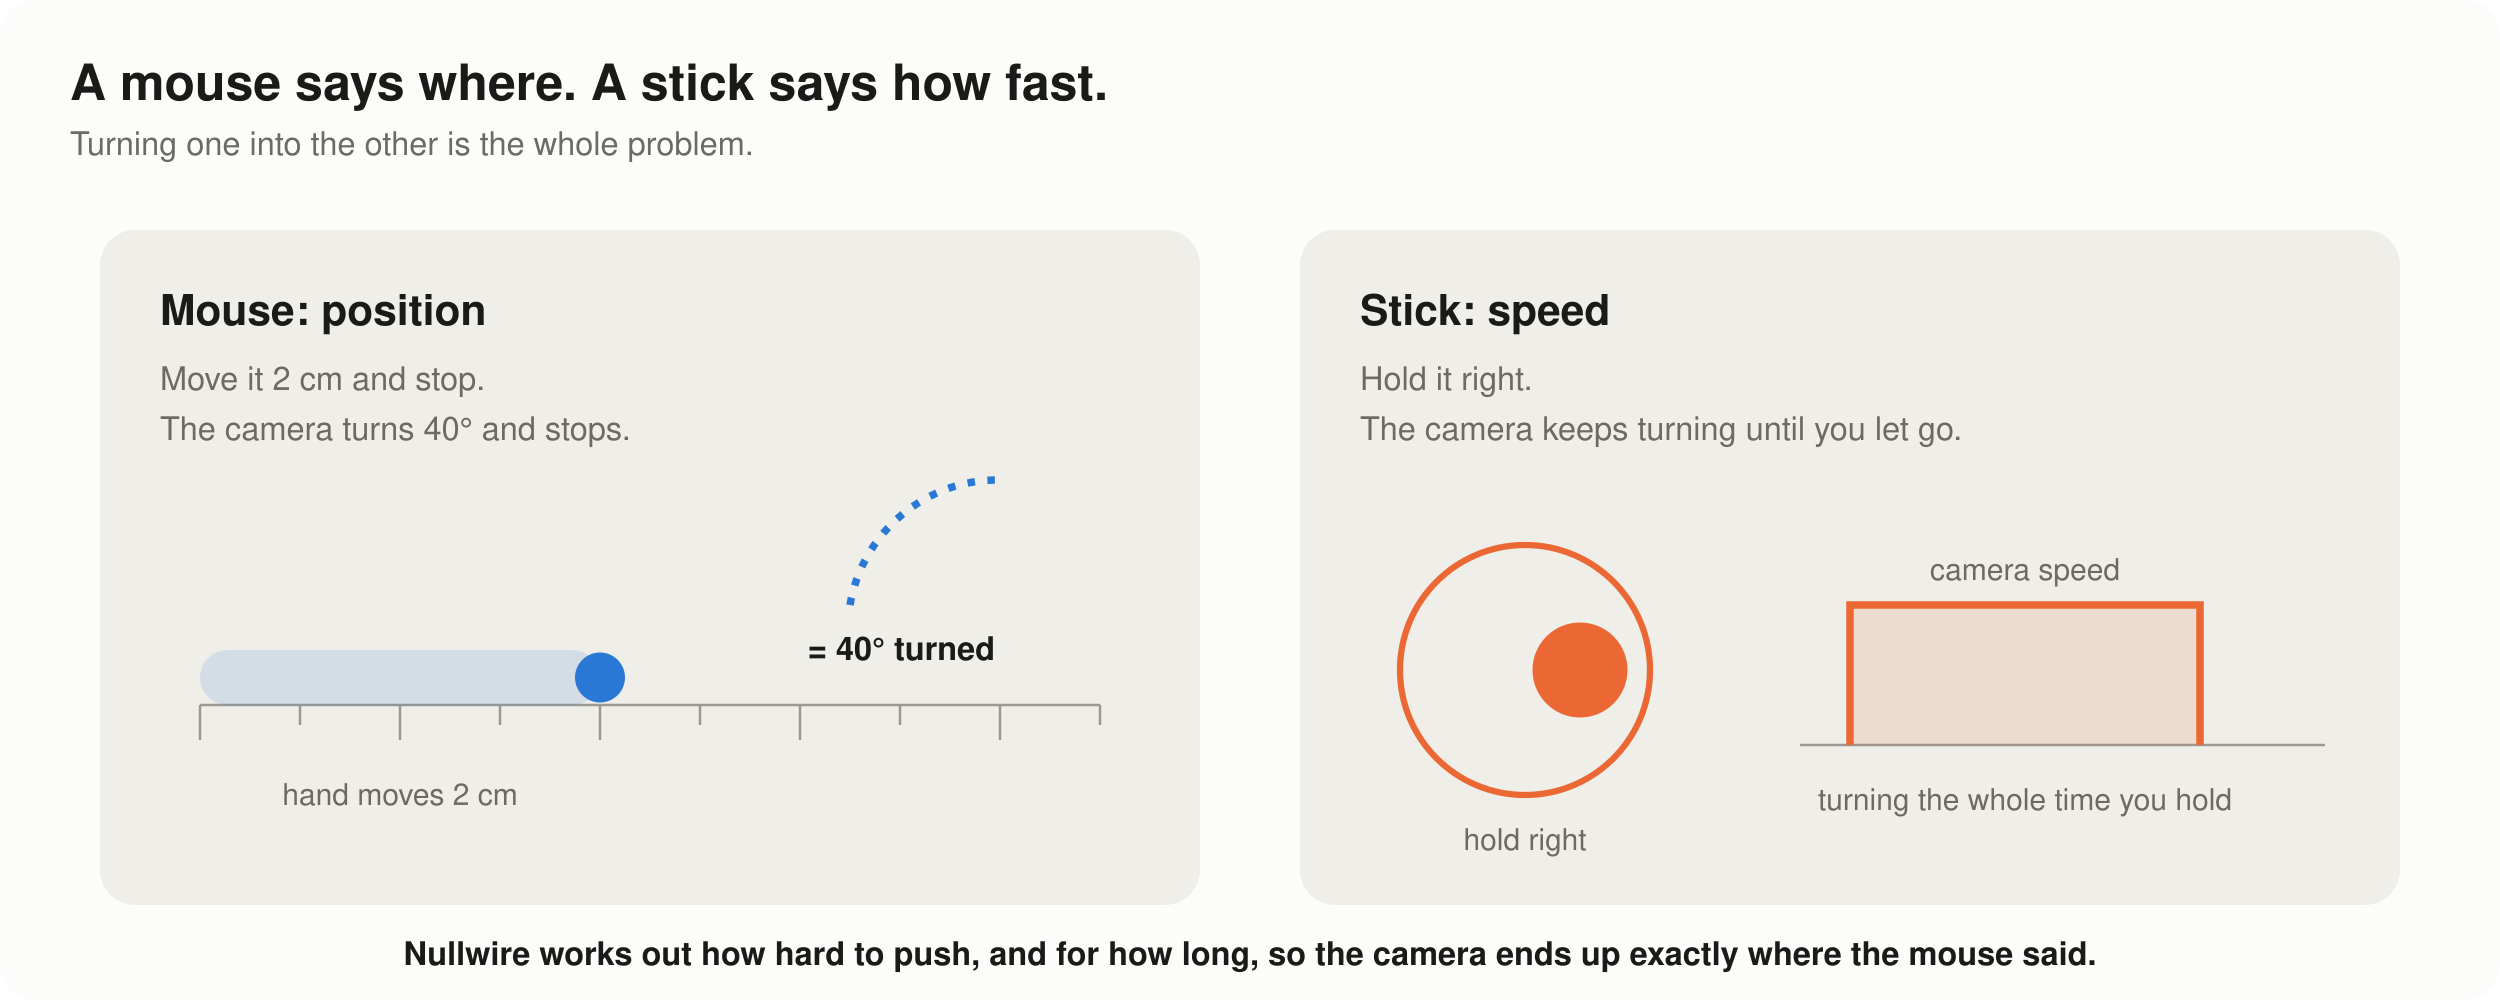
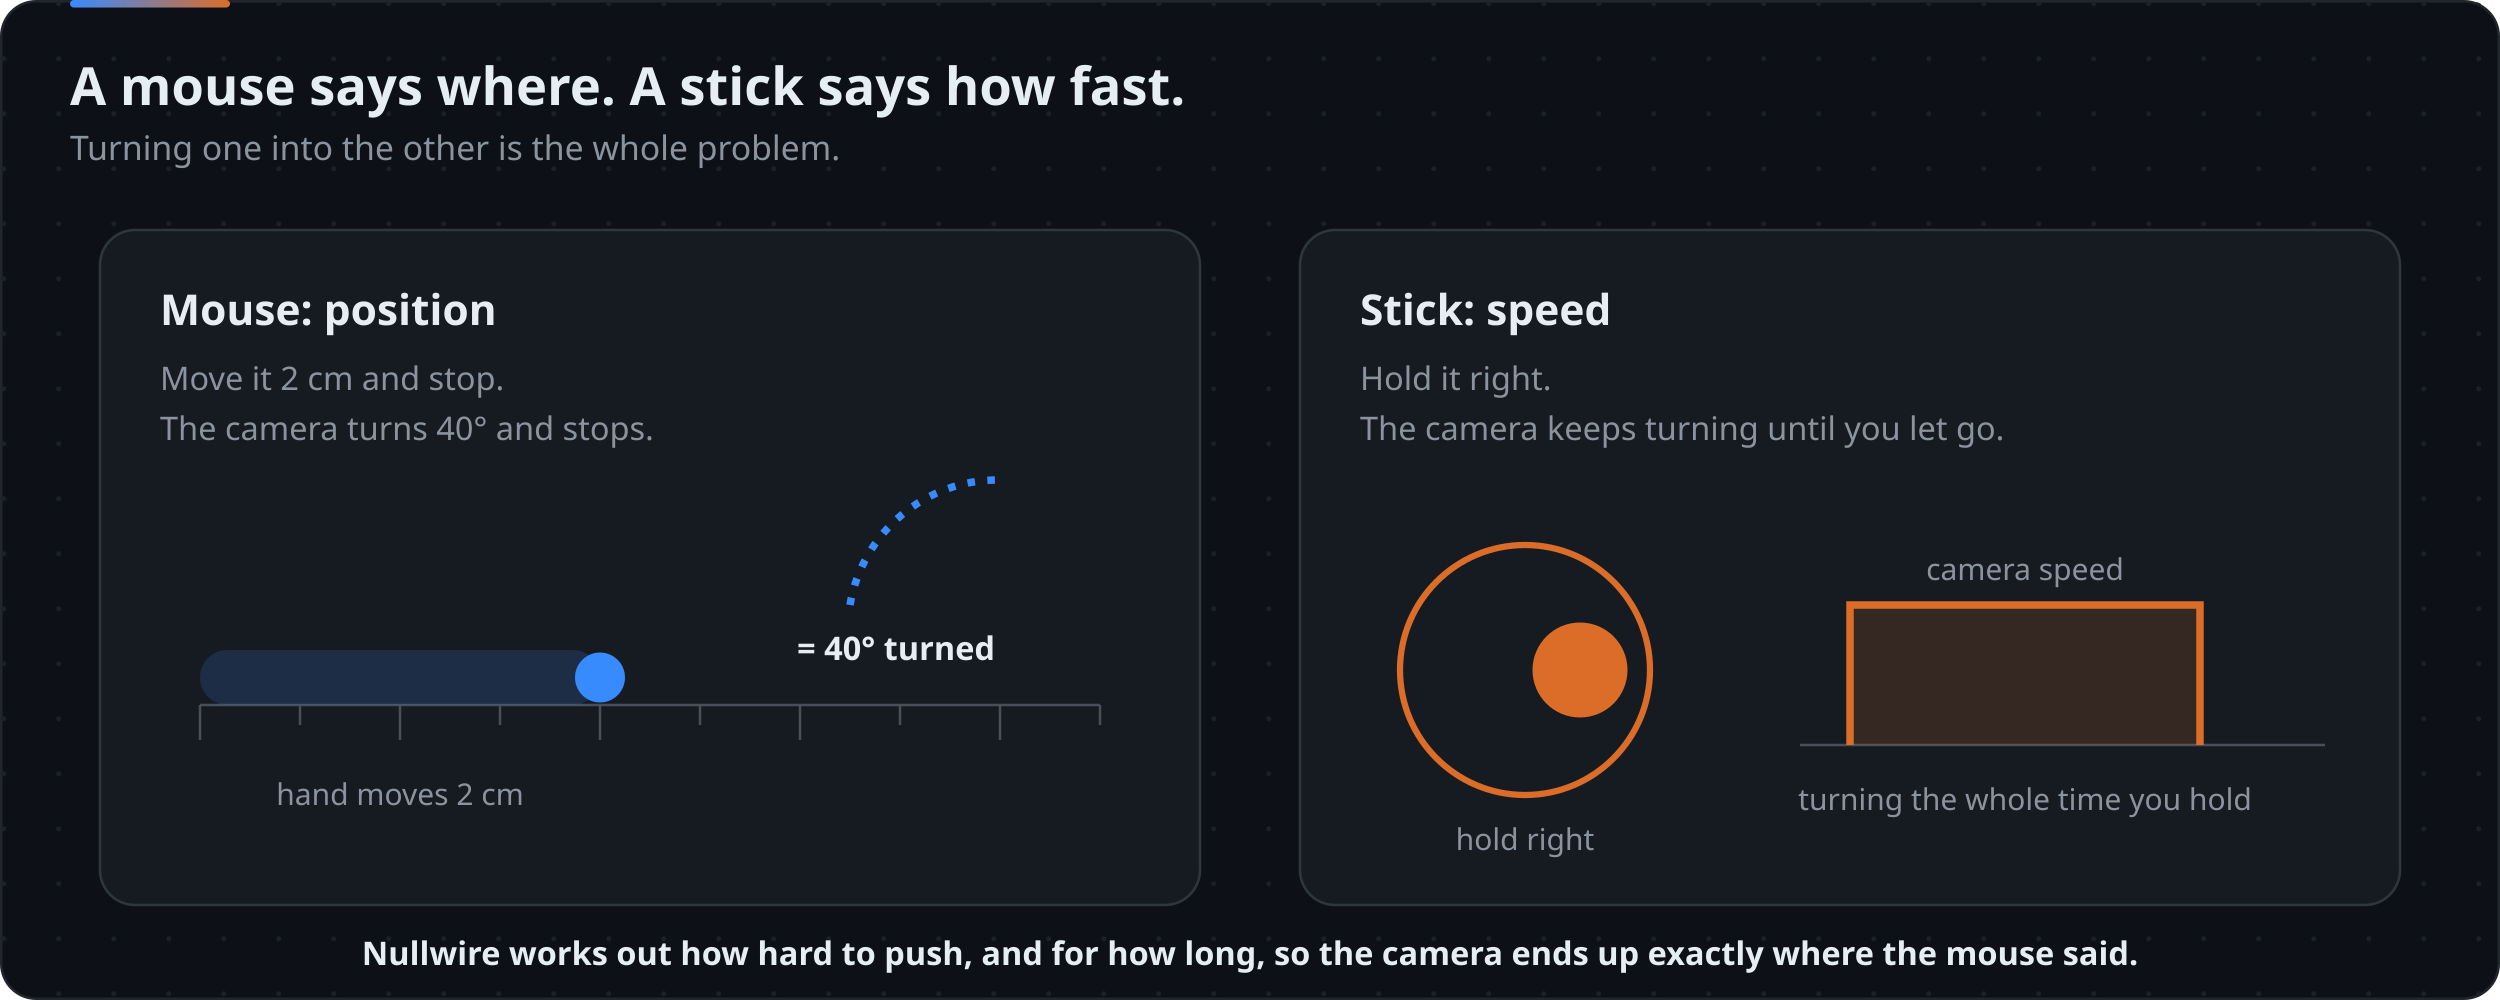
<svg xmlns="http://www.w3.org/2000/svg" viewBox="0 0 1000 400" width="1000" height="400" role="img" aria-label="A mouse commands a position while a thumbstick commands a turning speed">
  <style>
-   .panel{fill:#fcfcfb}.ink{fill:#1a1a19}.mut{fill:#6b6a63}.grid{stroke:#e2e1da;stroke-width:1}.axis{stroke:#9b9a92;stroke-width:1}
-   .a{stroke:#2a78d6}.b{stroke:#eb6834}.g{stroke:#8a897f}.af{fill:#2a78d6}.bf{fill:#eb6834}.gf{fill:#8a897f}
-   .afade{fill:#2a78d6;opacity:.14}.bfade{fill:#eb6834;opacity:.14}.soft{fill:#efeee8}.line{fill:none;stroke-width:2.5;stroke-linecap:round;stroke-linejoin:round}
-   text{font-family:-apple-system,BlinkMacSystemFont,"Segoe UI",Helvetica,Arial,sans-serif}
-   @media (prefers-color-scheme: dark){
-     .panel{fill:#1a1a19}.ink{fill:#f0efec}.mut{fill:#c3c2b7}.grid{stroke:#34332f}.axis{stroke:#6b6a63}
-     .a{stroke:#3987e5}.b{stroke:#d95926}.af{fill:#3987e5}.bf{fill:#d95926}.afade{fill:#3987e5}.bfade{fill:#d95926}.soft{fill:#262522}
-   }
+   /* GitHub dark: page #0d1117, cards #161b22, borders #30363d. Data colors validated for dark surfaces. */
+   .panel{fill:#0d1117;stroke:#21262d;stroke-width:1}.ink{fill:#e6edf3}.mut{fill:#8b949e}
+   .grid{stroke:#21262d;stroke-width:1}.axis{stroke:#484f58;stroke-width:1}
+   .a{stroke:#388bfd}.b{stroke:#db6d28}.g{stroke:#6e7681}.af{fill:#388bfd}.bf{fill:#db6d28}.gf{fill:#6e7681}
+   .afade{fill:#388bfd;opacity:.16}.bfade{fill:#db6d28;opacity:.16}
+   .soft{fill:#161b22;stroke:#30363d;stroke-width:1}.line{fill:none;stroke-width:2.75;stroke-linecap:round;stroke-linejoin:round}
+   .onacc{fill:#0d1117}
+   text{font-family:-apple-system,BlinkMacSystemFont,"Segoe UI","Noto Sans",Helvetica,Arial,sans-serif}
</style>
-   <rect class="panel" width="1000" height="400" rx="14" />
-   <text x="28.0" y="40.0" class="ink" font-size="20" font-weight="700" text-anchor="start">A mouse says where. A stick says how fast.</text>
-   <text x="28.0" y="62.0" class="mut" font-size="13" font-weight="400" text-anchor="start">Turning one into the other is the whole problem.</text>
+   <defs>
+     <pattern id="dots" width="22" height="22" patternUnits="userSpaceOnUse">
+       <circle cx="1.5" cy="1.5" r="1" fill="#1b2029" />
+     </pattern>
+     <linearGradient id="bar" x1="0" x2="1">
+       <stop offset="0" stop-color="#388bfd" />
+       <stop offset="1" stop-color="#db6d28" />
+     </linearGradient>
+   </defs>
+   <rect class="panel" x=".5" y=".5" width="999" height="399" rx="14" />
+   <rect width="1000" height="400" rx="14" fill="url(#dots)" />
+   <rect x="28" y="0" width="64" height="3" rx="1.5" fill="url(#bar)" />
+   <text x="28.0" y="42.0" class="ink" font-size="21" font-weight="800" text-anchor="start">A mouse says where. A stick says how fast.</text>
+   <text x="28.0" y="64.0" class="mut" font-size="13.5" font-weight="400" text-anchor="start">Turning one into the other is the whole problem.</text>
  <g transform="translate(40,92)">
    <rect class="soft" width="440" height="270" rx="14" />
    <text x="24.0" y="38.0" class="ink" font-size="17" font-weight="700" text-anchor="start">Mouse: position</text>
    <text x="24.0" y="64.0" class="mut" font-size="13" font-weight="400" text-anchor="start">Move it 2 cm and stop.</text>
    <text x="24.0" y="84.0" class="mut" font-size="13" font-weight="400" text-anchor="start">The camera turns 40° and stops.</text>
  </g>
  <g transform="translate(520,92)">
    <rect class="soft" width="440" height="270" rx="14" />
    <text x="24.0" y="38.0" class="ink" font-size="17" font-weight="700" text-anchor="start">Stick: speed</text>
    <text x="24.0" y="64.0" class="mut" font-size="13" font-weight="400" text-anchor="start">Hold it right.</text>
    <text x="24.0" y="84.0" class="mut" font-size="13" font-weight="400" text-anchor="start">The camera keeps turning until you let go.</text>
  </g>
  <g transform="translate(40,92)">
    <line class="axis" x1="40" x2="400" y1="190" y2="190" />
    <line class="axis" x1="40" x2="40" y1="190" y2="204" />
    <line class="axis" x1="80" x2="80" y1="190" y2="198" />
    <line class="axis" x1="120" x2="120" y1="190" y2="204" />
    <line class="axis" x1="160" x2="160" y1="190" y2="198" />
    <line class="axis" x1="200" x2="200" y1="190" y2="204" />
    <line class="axis" x1="240" x2="240" y1="190" y2="198" />
    <line class="axis" x1="280" x2="280" y1="190" y2="204" />
    <line class="axis" x1="320" x2="320" y1="190" y2="198" />
    <line class="axis" x1="360" x2="360" y1="190" y2="204" />
    <line class="axis" x1="400" x2="400" y1="190" y2="198" />
    <rect class="afade" x="40" y="168" width="160" height="22" rx="11" />
    <circle class="af" cx="200" cy="179" r="10" />
    <text x="120.0" y="230.0" class="mut" font-size="12" font-weight="400" text-anchor="middle">hand moves 2 cm</text>
    <path class="a" d="M300,150 A60,60 0 0 1 360,100" fill="none" stroke-width="3" stroke-dasharray="3 5" />
    <text x="358.0" y="172.0" class="ink" font-size="13" font-weight="700" text-anchor="end">= 40° turned</text>
  </g>
  <g transform="translate(520,92)">
    <circle class="soft" cx="90" cy="176" r="50" />
    <circle class="b" cx="90" cy="176" r="50" fill="none" stroke-width="2.5" />
    <circle class="bf" cx="112" cy="176" r="19" />
    <text x="90.0" y="248.0" class="mut" font-size="12" font-weight="400" text-anchor="middle">hold right</text>
    <line class="axis" x1="200" x2="410" y1="206" y2="206" />
    <path class="bfade" d="M220,206 V150 H360 V206 Z" />
    <path class="b" d="M220,206 V150 H360 V206" fill="none" stroke-width="3" />
    <text x="290.0" y="140.0" class="mut" font-size="12" font-weight="400" text-anchor="middle">camera speed</text>
    <text x="290.0" y="232.0" class="mut" font-size="12" font-weight="400" text-anchor="middle">turning the whole time you hold</text>
  </g>
  <text x="500.0" y="386.0" class="ink" font-size="13" font-weight="600" text-anchor="middle">Nullwire works out how hard to push, and for how long, so the camera ends up exactly where the mouse said.</text>
</svg>
